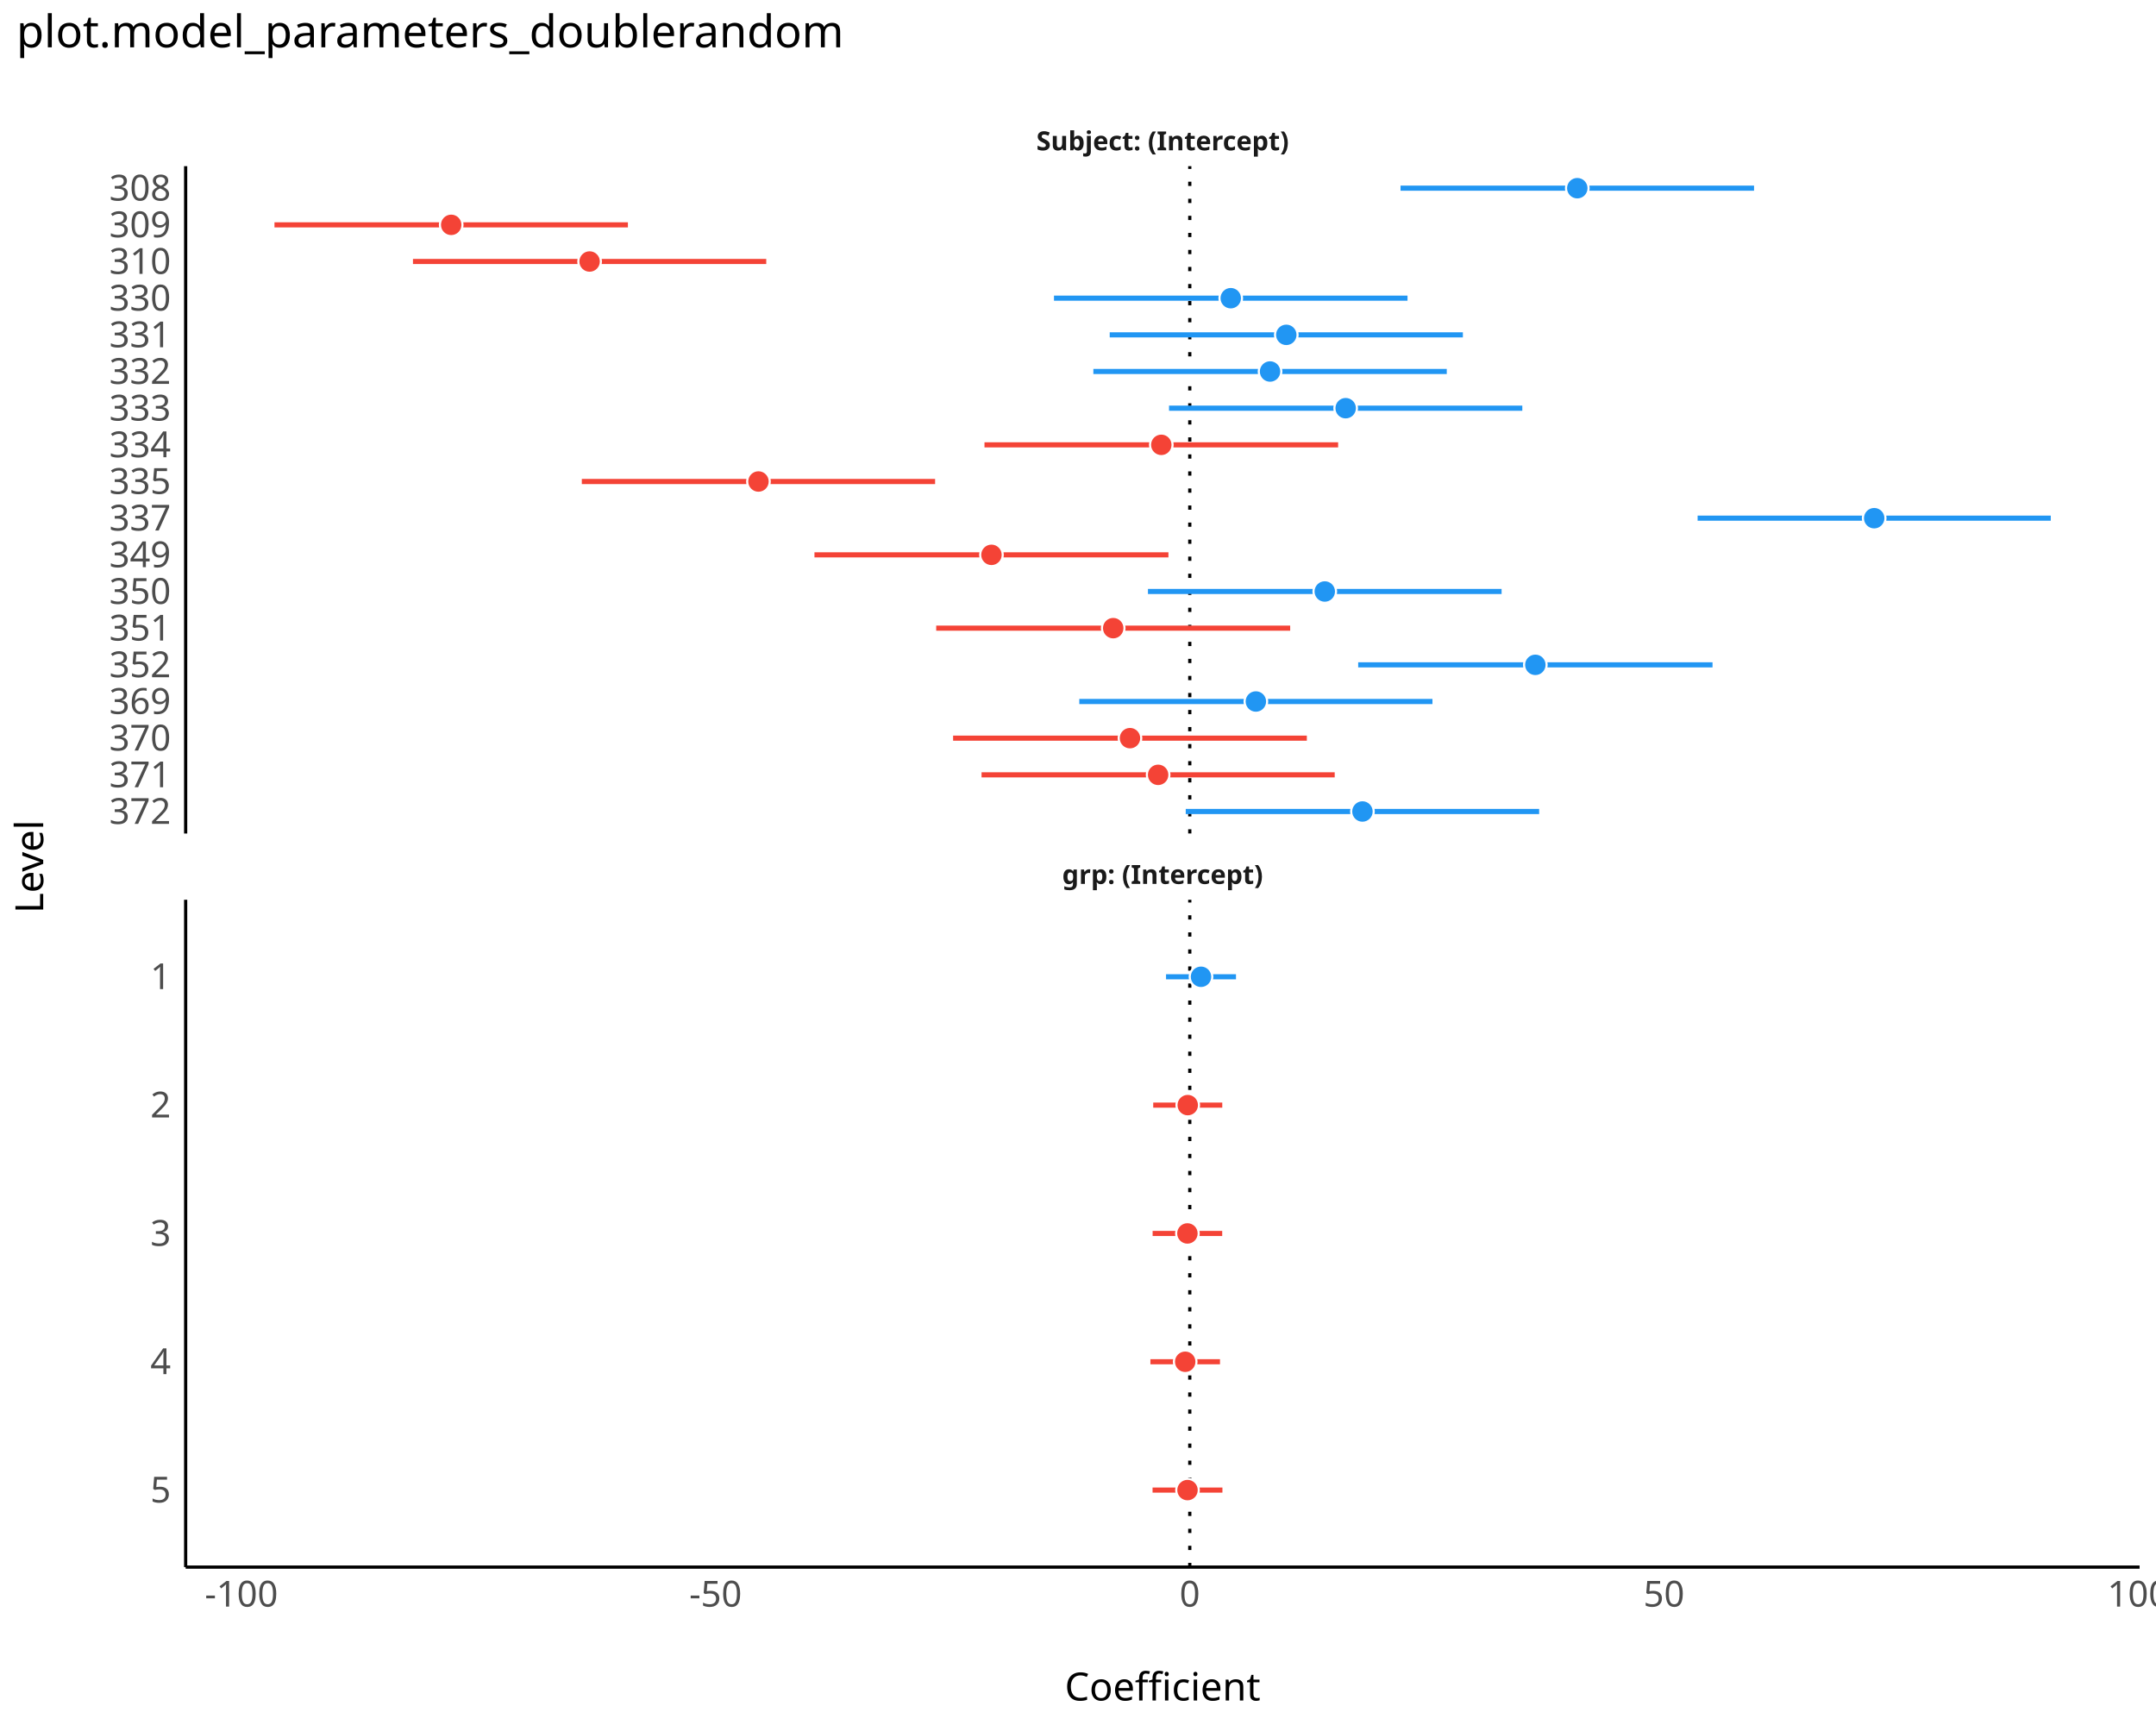
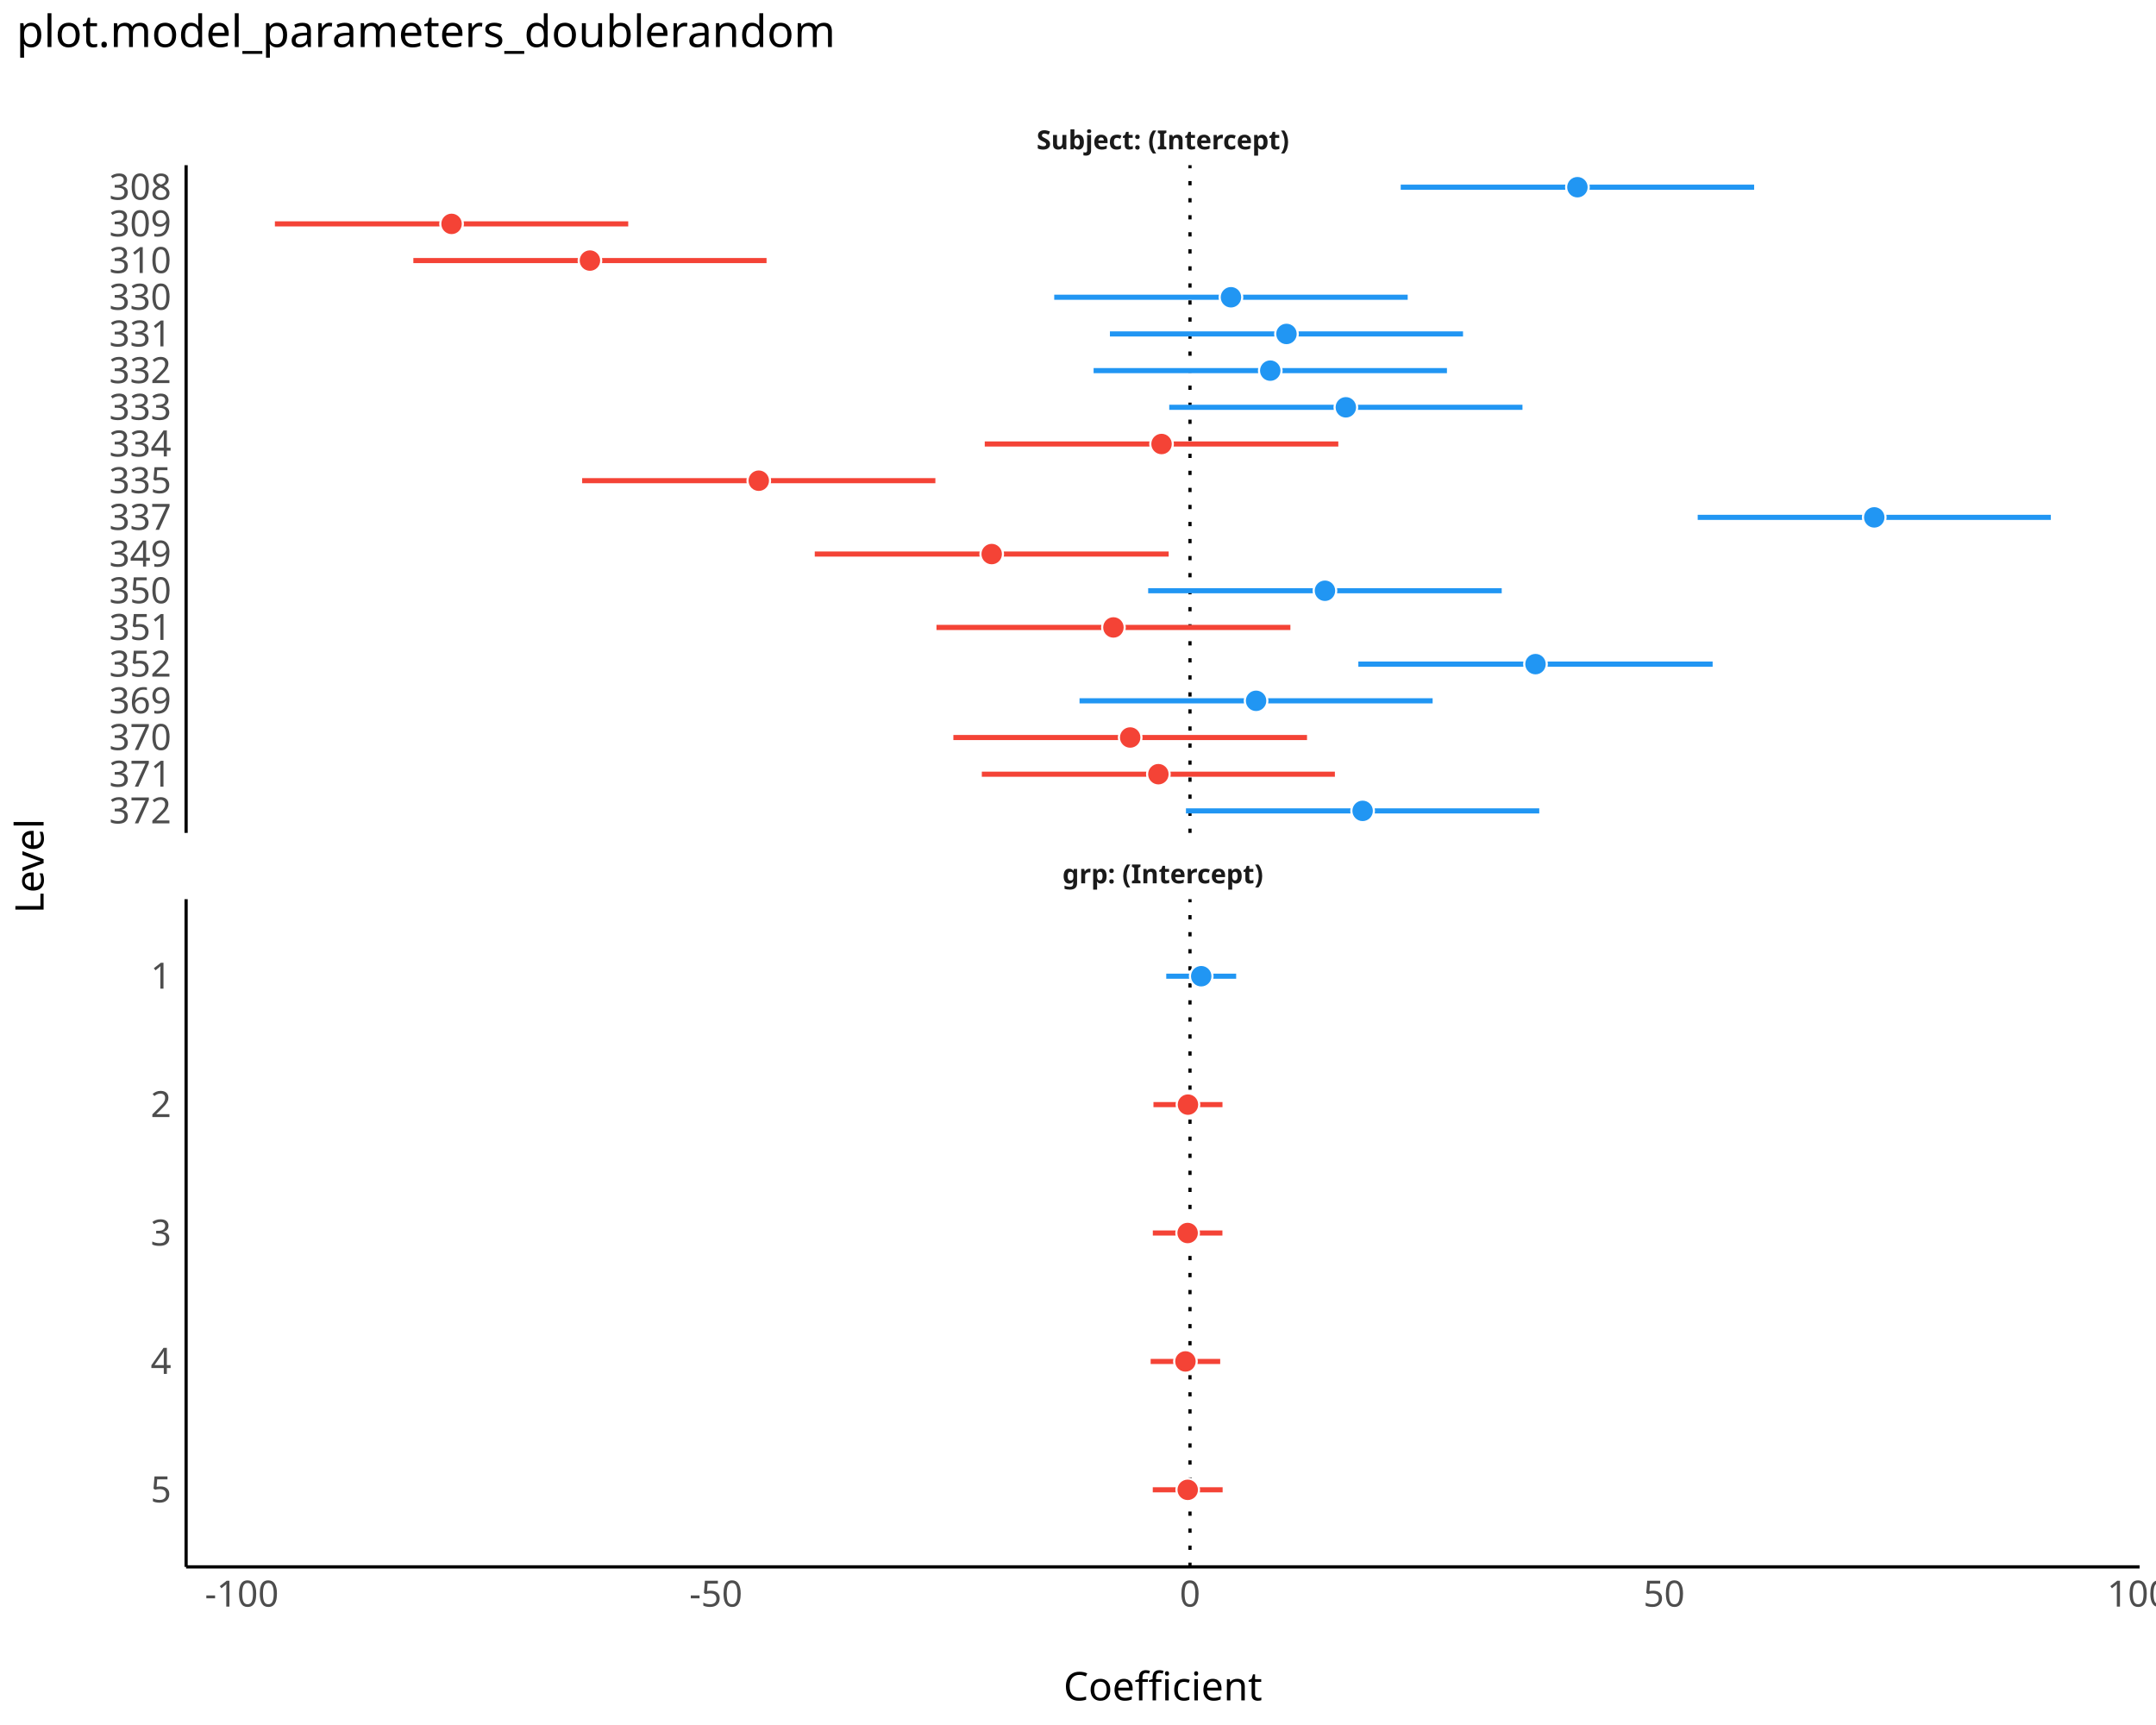
<svg xmlns="http://www.w3.org/2000/svg" class="svglite" data-engine-version="2.0" width="720.00pt" height="576.00pt" viewBox="0 0 720.00 576.00">
  <defs>
    <style type="text/css">
    .svglite line, .svglite polyline, .svglite polygon, .svglite path, .svglite rect, .svglite circle {
      fill: none;
      stroke: #000000;
      stroke-linecap: round;
      stroke-linejoin: round;
      stroke-miterlimit: 10.00;
    }
  </style>
  </defs>
  <rect width="100%" height="100%" style="stroke: none; fill: #FFFFFF;" />
  <defs>
    <clipPath id="cpMC4wMHw3MjAuMDB8MC4wMHw1NzYuMDA=">
      <rect x="0.00" y="0.00" width="720.00" height="576.00" />
    </clipPath>
  </defs>
  <g clip-path="url(#cpMC4wMHw3MjAuMDB8MC4wMHw1NzYuMDA=)">
-     <rect x="0" y="0.00" width="720.00" height="576.00" style="stroke-width: 1.07; stroke: #FFFFFF; fill: #FFFFFF;" />
+     <rect x="0.00" y="0.00" width="720.00" height="576.00" style="stroke-width: 1.07; stroke: #FFFFFF; fill: #FFFFFF;" />
  </g>
  <defs>
-     <clipPath id="cpNjIuMDB8NzE0LjUyfDU1LjQ5fDI3OC4zMg==">
-       <rect x="62.00" y="55.49" width="652.52" height="222.82" />
+     <clipPath id="cpNjIuMTV8NzE0LjUyfDU1LjE2fDI3OC4xMQ==">
+       <rect x="62.15" y="55.16" width="652.37" height="222.96" />
    </clipPath>
  </defs>
-   <g clip-path="url(#cpNjIuMDB8NzE0LjUyfDU1LjQ5fDI3OC4zMg==)">
-     <rect x="62.00" y="55.49" width="652.52" height="222.82" style="stroke-width: 1.07; stroke: none; fill: #FFFFFF;" />
-     <line x1="397.33" y1="278.32" x2="397.33" y2="55.49" style="stroke-width: 1.07; stroke-dasharray: 1.42,4.27; stroke-linecap: butt;" />
-     <polyline points="585.77,62.84 585.77,62.84 " style="stroke-width: 1.71; stroke: #2196F3; stroke-linecap: butt;" />
-     <polyline points="585.77,62.84 467.71,62.84 " style="stroke-width: 1.71; stroke: #2196F3; stroke-linecap: butt;" />
-     <polyline points="467.71,62.84 467.71,62.84 " style="stroke-width: 1.71; stroke: #2196F3; stroke-linecap: butt;" />
-     <polyline points="209.69,75.08 209.69,75.08 " style="stroke-width: 1.71; stroke: #F44336; stroke-linecap: butt;" />
-     <polyline points="209.69,75.08 91.66,75.08 " style="stroke-width: 1.71; stroke: #F44336; stroke-linecap: butt;" />
-     <polyline points="91.66,75.08 91.66,75.08 " style="stroke-width: 1.71; stroke: #F44336; stroke-linecap: butt;" />
-     <polyline points="255.89,87.32 255.89,87.32 " style="stroke-width: 1.71; stroke: #F44336; stroke-linecap: butt;" />
-     <polyline points="255.89,87.32 137.91,87.32 " style="stroke-width: 1.71; stroke: #F44336; stroke-linecap: butt;" />
-     <polyline points="137.91,87.32 137.91,87.32 " style="stroke-width: 1.71; stroke: #F44336; stroke-linecap: butt;" />
-     <polyline points="470.04,99.57 470.04,99.57 " style="stroke-width: 1.71; stroke: #2196F3; stroke-linecap: butt;" />
-     <polyline points="470.04,99.57 351.98,99.57 " style="stroke-width: 1.71; stroke: #2196F3; stroke-linecap: butt;" />
-     <polyline points="351.98,99.57 351.98,99.57 " style="stroke-width: 1.71; stroke: #2196F3; stroke-linecap: butt;" />
-     <polyline points="488.53,111.81 488.53,111.81 " style="stroke-width: 1.71; stroke: #2196F3; stroke-linecap: butt;" />
-     <polyline points="488.53,111.81 370.59,111.81 " style="stroke-width: 1.71; stroke: #2196F3; stroke-linecap: butt;" />
-     <polyline points="370.59,111.81 370.59,111.81 " style="stroke-width: 1.71; stroke: #2196F3; stroke-linecap: butt;" />
-     <polyline points="483.15,124.05 483.15,124.05 " style="stroke-width: 1.71; stroke: #2196F3; stroke-linecap: butt;" />
-     <polyline points="483.15,124.05 365.13,124.05 " style="stroke-width: 1.71; stroke: #2196F3; stroke-linecap: butt;" />
-     <polyline points="365.13,124.05 365.13,124.05 " style="stroke-width: 1.71; stroke: #2196F3; stroke-linecap: butt;" />
-     <polyline points="508.38,136.30 508.38,136.30 " style="stroke-width: 1.71; stroke: #2196F3; stroke-linecap: butt;" />
-     <polyline points="508.38,136.30 390.40,136.30 " style="stroke-width: 1.71; stroke: #2196F3; stroke-linecap: butt;" />
-     <polyline points="390.40,136.30 390.40,136.30 " style="stroke-width: 1.71; stroke: #2196F3; stroke-linecap: butt;" />
-     <polyline points="446.87,148.54 446.87,148.54 " style="stroke-width: 1.71; stroke: #F44336; stroke-linecap: butt;" />
-     <polyline points="446.87,148.54 328.77,148.54 " style="stroke-width: 1.71; stroke: #F44336; stroke-linecap: butt;" />
-     <polyline points="328.77,148.54 328.77,148.54 " style="stroke-width: 1.71; stroke: #F44336; stroke-linecap: butt;" />
-     <polyline points="312.28,160.78 312.28,160.78 " style="stroke-width: 1.71; stroke: #F44336; stroke-linecap: butt;" />
-     <polyline points="312.28,160.78 194.30,160.78 " style="stroke-width: 1.71; stroke: #F44336; stroke-linecap: butt;" />
-     <polyline points="194.30,160.78 194.30,160.78 " style="stroke-width: 1.71; stroke: #F44336; stroke-linecap: butt;" />
-     <polyline points="684.86,173.03 684.86,173.03 " style="stroke-width: 1.71; stroke: #2196F3; stroke-linecap: butt;" />
-     <polyline points="684.86,173.03 566.92,173.03 " style="stroke-width: 1.71; stroke: #2196F3; stroke-linecap: butt;" />
-     <polyline points="566.92,173.03 566.92,173.03 " style="stroke-width: 1.71; stroke: #2196F3; stroke-linecap: butt;" />
-     <polyline points="390.20,185.27 390.20,185.27 " style="stroke-width: 1.71; stroke: #F44336; stroke-linecap: butt;" />
-     <polyline points="390.20,185.27 271.99,185.27 " style="stroke-width: 1.71; stroke: #F44336; stroke-linecap: butt;" />
-     <polyline points="271.99,185.27 271.99,185.27 " style="stroke-width: 1.71; stroke: #F44336; stroke-linecap: butt;" />
-     <polyline points="501.46,197.51 501.46,197.51 " style="stroke-width: 1.71; stroke: #2196F3; stroke-linecap: butt;" />
-     <polyline points="501.46,197.51 383.36,197.51 " style="stroke-width: 1.71; stroke: #2196F3; stroke-linecap: butt;" />
-     <polyline points="383.36,197.51 383.36,197.51 " style="stroke-width: 1.71; stroke: #2196F3; stroke-linecap: butt;" />
-     <polyline points="430.86,209.75 430.86,209.75 " style="stroke-width: 1.71; stroke: #F44336; stroke-linecap: butt;" />
-     <polyline points="430.86,209.75 312.65,209.75 " style="stroke-width: 1.71; stroke: #F44336; stroke-linecap: butt;" />
-     <polyline points="312.65,209.75 312.65,209.75 " style="stroke-width: 1.71; stroke: #F44336; stroke-linecap: butt;" />
-     <polyline points="571.90,222.00 571.90,222.00 " style="stroke-width: 1.71; stroke: #2196F3; stroke-linecap: butt;" />
-     <polyline points="571.90,222.00 453.57,222.00 " style="stroke-width: 1.71; stroke: #2196F3; stroke-linecap: butt;" />
-     <polyline points="453.57,222.00 453.57,222.00 " style="stroke-width: 1.71; stroke: #2196F3; stroke-linecap: butt;" />
-     <polyline points="478.37,234.24 478.37,234.24 " style="stroke-width: 1.71; stroke: #2196F3; stroke-linecap: butt;" />
-     <polyline points="478.37,234.24 360.43,234.24 " style="stroke-width: 1.71; stroke: #2196F3; stroke-linecap: butt;" />
-     <polyline points="360.43,234.24 360.43,234.24 " style="stroke-width: 1.71; stroke: #2196F3; stroke-linecap: butt;" />
-     <polyline points="436.42,246.48 436.42,246.48 " style="stroke-width: 1.71; stroke: #F44336; stroke-linecap: butt;" />
-     <polyline points="436.42,246.48 318.29,246.48 " style="stroke-width: 1.71; stroke: #F44336; stroke-linecap: butt;" />
-     <polyline points="318.29,246.48 318.29,246.48 " style="stroke-width: 1.71; stroke: #F44336; stroke-linecap: butt;" />
-     <polyline points="445.73,258.73 445.73,258.73 " style="stroke-width: 1.71; stroke: #F44336; stroke-linecap: butt;" />
-     <polyline points="445.73,258.73 327.79,258.73 " style="stroke-width: 1.71; stroke: #F44336; stroke-linecap: butt;" />
-     <polyline points="327.79,258.73 327.79,258.73 " style="stroke-width: 1.71; stroke: #F44336; stroke-linecap: butt;" />
-     <polyline points="514.00,270.97 514.00,270.97 " style="stroke-width: 1.71; stroke: #2196F3; stroke-linecap: butt;" />
-     <polyline points="514.00,270.97 395.98,270.97 " style="stroke-width: 1.71; stroke: #2196F3; stroke-linecap: butt;" />
-     <polyline points="395.98,270.97 395.98,270.97 " style="stroke-width: 1.71; stroke: #2196F3; stroke-linecap: butt;" />
-     <circle cx="526.74" cy="62.84" r="3.77" style="stroke-width: 0.71; stroke: #FFFFFF; fill: #2196F3;" />
-     <circle cx="150.68" cy="75.08" r="3.77" style="stroke-width: 0.71; stroke: #FFFFFF; fill: #F44336;" />
-     <circle cx="196.90" cy="87.32" r="3.77" style="stroke-width: 0.71; stroke: #FFFFFF; fill: #F44336;" />
-     <circle cx="411.01" cy="99.57" r="3.77" style="stroke-width: 0.71; stroke: #FFFFFF; fill: #2196F3;" />
-     <circle cx="429.56" cy="111.81" r="3.77" style="stroke-width: 0.71; stroke: #FFFFFF; fill: #2196F3;" />
-     <circle cx="424.14" cy="124.05" r="3.77" style="stroke-width: 0.71; stroke: #FFFFFF; fill: #2196F3;" />
-     <circle cx="449.39" cy="136.30" r="3.77" style="stroke-width: 0.71; stroke: #FFFFFF; fill: #2196F3;" />
-     <circle cx="387.82" cy="148.54" r="3.77" style="stroke-width: 0.71; stroke: #FFFFFF; fill: #F44336;" />
-     <circle cx="253.29" cy="160.78" r="3.77" style="stroke-width: 0.71; stroke: #FFFFFF; fill: #F44336;" />
-     <circle cx="625.89" cy="173.03" r="3.77" style="stroke-width: 0.71; stroke: #FFFFFF; fill: #2196F3;" />
-     <circle cx="331.10" cy="185.27" r="3.77" style="stroke-width: 0.71; stroke: #FFFFFF; fill: #F44336;" />
-     <circle cx="442.41" cy="197.51" r="3.77" style="stroke-width: 0.71; stroke: #FFFFFF; fill: #2196F3;" />
-     <circle cx="371.76" cy="209.75" r="3.77" style="stroke-width: 0.71; stroke: #FFFFFF; fill: #F44336;" />
-     <circle cx="512.73" cy="222.00" r="3.77" style="stroke-width: 0.71; stroke: #FFFFFF; fill: #2196F3;" />
-     <circle cx="419.40" cy="234.24" r="3.77" style="stroke-width: 0.71; stroke: #FFFFFF; fill: #2196F3;" />
-     <circle cx="377.36" cy="246.48" r="3.77" style="stroke-width: 0.71; stroke: #FFFFFF; fill: #F44336;" />
-     <circle cx="386.76" cy="258.73" r="3.77" style="stroke-width: 0.71; stroke: #FFFFFF; fill: #F44336;" />
-     <circle cx="454.99" cy="270.97" r="3.77" style="stroke-width: 0.71; stroke: #FFFFFF; fill: #2196F3;" />
+   <g clip-path="url(#cpNjIuMTV8NzE0LjUyfDU1LjE2fDI3OC4xMQ==)">
+     <rect x="62.15" y="55.16" width="652.37" height="222.96" style="stroke-width: 1.07; stroke: none; fill: #FFFFFF;" />
+     <line x1="397.40" y1="278.11" x2="397.40" y2="55.16" style="stroke-width: 1.07; stroke-dasharray: 1.42,4.27; stroke-linecap: butt;" />
+     <polyline points="585.80,62.51 585.80,62.51 " style="stroke-width: 1.71; stroke: #2196F3; stroke-linecap: butt;" />
+     <polyline points="585.80,62.51 467.77,62.51 " style="stroke-width: 1.71; stroke: #2196F3; stroke-linecap: butt;" />
+     <polyline points="467.77,62.51 467.77,62.51 " style="stroke-width: 1.71; stroke: #2196F3; stroke-linecap: butt;" />
+     <polyline points="209.80,74.76 209.80,74.76 " style="stroke-width: 1.71; stroke: #F44336; stroke-linecap: butt;" />
+     <polyline points="209.80,74.76 91.80,74.76 " style="stroke-width: 1.71; stroke: #F44336; stroke-linecap: butt;" />
+     <polyline points="91.80,74.76 91.80,74.76 " style="stroke-width: 1.71; stroke: #F44336; stroke-linecap: butt;" />
+     <polyline points="255.99,87.01 255.99,87.01 " style="stroke-width: 1.71; stroke: #F44336; stroke-linecap: butt;" />
+     <polyline points="255.99,87.01 138.04,87.01 " style="stroke-width: 1.71; stroke: #F44336; stroke-linecap: butt;" />
+     <polyline points="138.04,87.01 138.04,87.01 " style="stroke-width: 1.71; stroke: #F44336; stroke-linecap: butt;" />
+     <polyline points="470.10,99.26 470.10,99.26 " style="stroke-width: 1.71; stroke: #2196F3; stroke-linecap: butt;" />
+     <polyline points="470.10,99.26 352.06,99.26 " style="stroke-width: 1.71; stroke: #2196F3; stroke-linecap: butt;" />
+     <polyline points="352.06,99.26 352.06,99.26 " style="stroke-width: 1.71; stroke: #2196F3; stroke-linecap: butt;" />
+     <polyline points="488.58,111.51 488.58,111.51 " style="stroke-width: 1.71; stroke: #2196F3; stroke-linecap: butt;" />
+     <polyline points="488.58,111.51 370.66,111.51 " style="stroke-width: 1.71; stroke: #2196F3; stroke-linecap: butt;" />
+     <polyline points="370.66,111.51 370.66,111.51 " style="stroke-width: 1.71; stroke: #2196F3; stroke-linecap: butt;" />
+     <polyline points="483.21,123.76 483.21,123.76 " style="stroke-width: 1.71; stroke: #2196F3; stroke-linecap: butt;" />
+     <polyline points="483.21,123.76 365.21,123.76 " style="stroke-width: 1.71; stroke: #2196F3; stroke-linecap: butt;" />
+     <polyline points="365.21,123.76 365.21,123.76 " style="stroke-width: 1.71; stroke: #2196F3; stroke-linecap: butt;" />
+     <polyline points="508.43,136.01 508.43,136.01 " style="stroke-width: 1.71; stroke: #2196F3; stroke-linecap: butt;" />
+     <polyline points="508.43,136.01 390.47,136.01 " style="stroke-width: 1.71; stroke: #2196F3; stroke-linecap: butt;" />
+     <polyline points="390.47,136.01 390.47,136.01 " style="stroke-width: 1.71; stroke: #2196F3; stroke-linecap: butt;" />
+     <polyline points="446.93,148.26 446.93,148.26 " style="stroke-width: 1.71; stroke: #F44336; stroke-linecap: butt;" />
+     <polyline points="446.93,148.26 328.86,148.26 " style="stroke-width: 1.71; stroke: #F44336; stroke-linecap: butt;" />
+     <polyline points="328.86,148.26 328.86,148.26 " style="stroke-width: 1.71; stroke: #F44336; stroke-linecap: butt;" />
+     <polyline points="312.37,160.51 312.37,160.51 " style="stroke-width: 1.71; stroke: #F44336; stroke-linecap: butt;" />
+     <polyline points="312.37,160.51 194.41,160.51 " style="stroke-width: 1.71; stroke: #F44336; stroke-linecap: butt;" />
+     <polyline points="194.41,160.51 194.41,160.51 " style="stroke-width: 1.71; stroke: #F44336; stroke-linecap: butt;" />
+     <polyline points="684.87,172.76 684.87,172.76 " style="stroke-width: 1.71; stroke: #2196F3; stroke-linecap: butt;" />
+     <polyline points="684.87,172.76 566.95,172.76 " style="stroke-width: 1.71; stroke: #2196F3; stroke-linecap: butt;" />
+     <polyline points="566.95,172.76 566.95,172.76 " style="stroke-width: 1.71; stroke: #2196F3; stroke-linecap: butt;" />
+     <polyline points="390.28,185.01 390.28,185.01 " style="stroke-width: 1.71; stroke: #F44336; stroke-linecap: butt;" />
+     <polyline points="390.28,185.01 272.09,185.01 " style="stroke-width: 1.71; stroke: #F44336; stroke-linecap: butt;" />
+     <polyline points="272.09,185.01 272.09,185.01 " style="stroke-width: 1.71; stroke: #F44336; stroke-linecap: butt;" />
+     <polyline points="501.50,197.26 501.50,197.26 " style="stroke-width: 1.71; stroke: #2196F3; stroke-linecap: butt;" />
+     <polyline points="501.50,197.26 383.43,197.26 " style="stroke-width: 1.71; stroke: #2196F3; stroke-linecap: butt;" />
+     <polyline points="383.43,197.26 383.43,197.26 " style="stroke-width: 1.71; stroke: #2196F3; stroke-linecap: butt;" />
+     <polyline points="430.93,209.51 430.93,209.51 " style="stroke-width: 1.71; stroke: #F44336; stroke-linecap: butt;" />
+     <polyline points="430.93,209.51 312.74,209.51 " style="stroke-width: 1.71; stroke: #F44336; stroke-linecap: butt;" />
+     <polyline points="312.74,209.51 312.74,209.51 " style="stroke-width: 1.71; stroke: #F44336; stroke-linecap: butt;" />
+     <polyline points="571.94,221.76 571.94,221.76 " style="stroke-width: 1.71; stroke: #2196F3; stroke-linecap: butt;" />
+     <polyline points="571.94,221.76 453.62,221.76 " style="stroke-width: 1.71; stroke: #2196F3; stroke-linecap: butt;" />
+     <polyline points="453.62,221.76 453.62,221.76 " style="stroke-width: 1.71; stroke: #2196F3; stroke-linecap: butt;" />
+     <polyline points="478.43,234.01 478.43,234.01 " style="stroke-width: 1.71; stroke: #2196F3; stroke-linecap: butt;" />
+     <polyline points="478.43,234.01 360.51,234.01 " style="stroke-width: 1.71; stroke: #2196F3; stroke-linecap: butt;" />
+     <polyline points="360.51,234.01 360.51,234.01 " style="stroke-width: 1.71; stroke: #2196F3; stroke-linecap: butt;" />
+     <polyline points="436.48,246.26 436.48,246.26 " style="stroke-width: 1.71; stroke: #F44336; stroke-linecap: butt;" />
+     <polyline points="436.48,246.26 318.38,246.26 " style="stroke-width: 1.71; stroke: #F44336; stroke-linecap: butt;" />
+     <polyline points="318.38,246.26 318.38,246.26 " style="stroke-width: 1.71; stroke: #F44336; stroke-linecap: butt;" />
+     <polyline points="445.79,258.51 445.79,258.51 " style="stroke-width: 1.71; stroke: #F44336; stroke-linecap: butt;" />
+     <polyline points="445.79,258.51 327.88,258.51 " style="stroke-width: 1.71; stroke: #F44336; stroke-linecap: butt;" />
+     <polyline points="327.88,258.51 327.88,258.51 " style="stroke-width: 1.71; stroke: #F44336; stroke-linecap: butt;" />
+     <polyline points="514.04,270.76 514.04,270.76 " style="stroke-width: 1.71; stroke: #2196F3; stroke-linecap: butt;" />
+     <polyline points="514.04,270.76 396.05,270.76 " style="stroke-width: 1.71; stroke: #2196F3; stroke-linecap: butt;" />
+     <polyline points="396.05,270.76 396.05,270.76 " style="stroke-width: 1.71; stroke: #2196F3; stroke-linecap: butt;" />
+     <circle cx="526.78" cy="62.51" r="3.77" style="stroke-width: 0.71; stroke: #FFFFFF; fill: #2196F3;" />
+     <circle cx="150.80" cy="74.76" r="3.77" style="stroke-width: 0.71; stroke: #FFFFFF; fill: #F44336;" />
+     <circle cx="197.01" cy="87.01" r="3.77" style="stroke-width: 0.71; stroke: #FFFFFF; fill: #F44336;" />
+     <circle cx="411.08" cy="99.26" r="3.77" style="stroke-width: 0.71; stroke: #FFFFFF; fill: #2196F3;" />
+     <circle cx="429.62" cy="111.51" r="3.77" style="stroke-width: 0.71; stroke: #FFFFFF; fill: #2196F3;" />
+     <circle cx="424.21" cy="123.76" r="3.77" style="stroke-width: 0.71; stroke: #FFFFFF; fill: #2196F3;" />
+     <circle cx="449.45" cy="136.01" r="3.77" style="stroke-width: 0.71; stroke: #FFFFFF; fill: #2196F3;" />
+     <circle cx="387.90" cy="148.26" r="3.77" style="stroke-width: 0.71; stroke: #FFFFFF; fill: #F44336;" />
+     <circle cx="253.39" cy="160.51" r="3.77" style="stroke-width: 0.71; stroke: #FFFFFF; fill: #F44336;" />
+     <circle cx="625.91" cy="172.76" r="3.77" style="stroke-width: 0.71; stroke: #FFFFFF; fill: #2196F3;" />
+     <circle cx="331.18" cy="185.01" r="3.77" style="stroke-width: 0.71; stroke: #FFFFFF; fill: #F44336;" />
+     <circle cx="442.47" cy="197.26" r="3.77" style="stroke-width: 0.71; stroke: #FFFFFF; fill: #2196F3;" />
+     <circle cx="371.83" cy="209.51" r="3.77" style="stroke-width: 0.71; stroke: #FFFFFF; fill: #F44336;" />
+     <circle cx="512.78" cy="221.76" r="3.77" style="stroke-width: 0.71; stroke: #FFFFFF; fill: #2196F3;" />
+     <circle cx="419.47" cy="234.01" r="3.77" style="stroke-width: 0.71; stroke: #FFFFFF; fill: #2196F3;" />
+     <circle cx="377.43" cy="246.26" r="3.77" style="stroke-width: 0.71; stroke: #FFFFFF; fill: #F44336;" />
+     <circle cx="386.84" cy="258.51" r="3.77" style="stroke-width: 0.71; stroke: #FFFFFF; fill: #F44336;" />
+     <circle cx="455.05" cy="270.76" r="3.77" style="stroke-width: 0.71; stroke: #FFFFFF; fill: #2196F3;" />
  </g>
  <g clip-path="url(#cpMC4wMHw3MjAuMDB8MC4wMHw1NzYuMDA=)">
</g>
  <defs>
-     <clipPath id="cpNjIuMDB8NzE0LjUyfDMwMC40NXw1MjMuMjc=">
-       <rect x="62.00" y="300.45" width="652.52" height="222.82" />
+     <clipPath id="cpNjIuMTV8NzE0LjUyfDMwMC4yNHw1MjMuMjA=">
+       <rect x="62.15" y="300.24" width="652.37" height="222.96" />
    </clipPath>
  </defs>
-   <g clip-path="url(#cpNjIuMDB8NzE0LjUyfDMwMC40NXw1MjMuMjc=)">
-     <rect x="62.00" y="300.45" width="652.52" height="222.82" style="stroke-width: 1.07; stroke: none; fill: #FFFFFF;" />
-     <line x1="397.33" y1="523.27" x2="397.33" y2="300.45" style="stroke-width: 1.07; stroke-dasharray: 1.42,4.27; stroke-linecap: butt;" />
-     <polyline points="412.76,326.16 412.76,326.16 " style="stroke-width: 1.71; stroke: #2196F3; stroke-linecap: butt;" />
-     <polyline points="412.76,326.16 389.40,326.16 " style="stroke-width: 1.71; stroke: #2196F3; stroke-linecap: butt;" />
-     <polyline points="389.40,326.16 389.40,326.16 " style="stroke-width: 1.71; stroke: #2196F3; stroke-linecap: butt;" />
-     <polyline points="408.18,369.01 408.18,369.01 " style="stroke-width: 1.71; stroke: #F44336; stroke-linecap: butt;" />
-     <polyline points="408.18,369.01 385.12,369.01 " style="stroke-width: 1.71; stroke: #F44336; stroke-linecap: butt;" />
-     <polyline points="385.12,369.01 385.12,369.01 " style="stroke-width: 1.71; stroke: #F44336; stroke-linecap: butt;" />
-     <polyline points="408.16,411.86 408.16,411.86 " style="stroke-width: 1.71; stroke: #F44336; stroke-linecap: butt;" />
-     <polyline points="408.16,411.86 384.92,411.86 " style="stroke-width: 1.71; stroke: #F44336; stroke-linecap: butt;" />
-     <polyline points="384.92,411.86 384.92,411.86 " style="stroke-width: 1.71; stroke: #F44336; stroke-linecap: butt;" />
-     <polyline points="407.42,454.71 407.42,454.71 " style="stroke-width: 1.71; stroke: #F44336; stroke-linecap: butt;" />
-     <polyline points="407.42,454.71 384.18,454.71 " style="stroke-width: 1.71; stroke: #F44336; stroke-linecap: butt;" />
-     <polyline points="384.18,454.71 384.18,454.71 " style="stroke-width: 1.71; stroke: #F44336; stroke-linecap: butt;" />
-     <polyline points="408.23,497.56 408.23,497.56 " style="stroke-width: 1.71; stroke: #F44336; stroke-linecap: butt;" />
-     <polyline points="408.23,497.56 384.90,497.56 " style="stroke-width: 1.71; stroke: #F44336; stroke-linecap: butt;" />
-     <polyline points="384.90,497.56 384.90,497.56 " style="stroke-width: 1.71; stroke: #F44336; stroke-linecap: butt;" />
-     <circle cx="401.08" cy="326.16" r="3.77" style="stroke-width: 0.71; stroke: #FFFFFF; fill: #2196F3;" />
-     <circle cx="396.65" cy="369.01" r="3.77" style="stroke-width: 0.71; stroke: #FFFFFF; fill: #F44336;" />
-     <circle cx="396.54" cy="411.86" r="3.77" style="stroke-width: 0.71; stroke: #FFFFFF; fill: #F44336;" />
-     <circle cx="395.80" cy="454.71" r="3.77" style="stroke-width: 0.71; stroke: #FFFFFF; fill: #F44336;" />
-     <circle cx="396.57" cy="497.56" r="3.77" style="stroke-width: 0.71; stroke: #FFFFFF; fill: #F44336;" />
+   <g clip-path="url(#cpNjIuMTV8NzE0LjUyfDMwMC4yNHw1MjMuMjA=)">
+     <rect x="62.15" y="300.24" width="652.37" height="222.96" style="stroke-width: 1.07; stroke: none; fill: #FFFFFF;" />
+     <line x1="397.40" y1="523.20" x2="397.40" y2="300.24" style="stroke-width: 1.07; stroke-dasharray: 1.42,4.27; stroke-linecap: butt;" />
+     <polyline points="412.82,325.97 412.82,325.97 " style="stroke-width: 1.71; stroke: #2196F3; stroke-linecap: butt;" />
+     <polyline points="412.82,325.97 389.47,325.97 " style="stroke-width: 1.71; stroke: #2196F3; stroke-linecap: butt;" />
+     <polyline points="389.47,325.97 389.47,325.97 " style="stroke-width: 1.71; stroke: #2196F3; stroke-linecap: butt;" />
+     <polyline points="408.25,368.85 408.25,368.85 " style="stroke-width: 1.71; stroke: #F44336; stroke-linecap: butt;" />
+     <polyline points="408.25,368.85 385.20,368.85 " style="stroke-width: 1.71; stroke: #F44336; stroke-linecap: butt;" />
+     <polyline points="385.20,368.85 385.20,368.85 " style="stroke-width: 1.71; stroke: #F44336; stroke-linecap: butt;" />
+     <polyline points="408.23,411.72 408.23,411.72 " style="stroke-width: 1.71; stroke: #F44336; stroke-linecap: butt;" />
+     <polyline points="408.23,411.72 384.99,411.72 " style="stroke-width: 1.71; stroke: #F44336; stroke-linecap: butt;" />
+     <polyline points="384.99,411.72 384.99,411.72 " style="stroke-width: 1.71; stroke: #F44336; stroke-linecap: butt;" />
+     <polyline points="407.49,454.60 407.49,454.60 " style="stroke-width: 1.71; stroke: #F44336; stroke-linecap: butt;" />
+     <polyline points="407.49,454.60 384.26,454.60 " style="stroke-width: 1.71; stroke: #F44336; stroke-linecap: butt;" />
+     <polyline points="384.26,454.60 384.26,454.60 " style="stroke-width: 1.71; stroke: #F44336; stroke-linecap: butt;" />
+     <polyline points="408.30,497.47 408.30,497.47 " style="stroke-width: 1.71; stroke: #F44336; stroke-linecap: butt;" />
+     <polyline points="408.30,497.47 384.97,497.47 " style="stroke-width: 1.71; stroke: #F44336; stroke-linecap: butt;" />
+     <polyline points="384.97,497.47 384.97,497.47 " style="stroke-width: 1.71; stroke: #F44336; stroke-linecap: butt;" />
+     <circle cx="401.15" cy="325.97" r="3.77" style="stroke-width: 0.71; stroke: #FFFFFF; fill: #2196F3;" />
+     <circle cx="396.72" cy="368.85" r="3.77" style="stroke-width: 0.71; stroke: #FFFFFF; fill: #F44336;" />
+     <circle cx="396.61" cy="411.72" r="3.77" style="stroke-width: 0.71; stroke: #FFFFFF; fill: #F44336;" />
+     <circle cx="395.88" cy="454.60" r="3.77" style="stroke-width: 0.71; stroke: #FFFFFF; fill: #F44336;" />
+     <circle cx="396.64" cy="497.47" r="3.77" style="stroke-width: 0.71; stroke: #FFFFFF; fill: #F44336;" />
  </g>
  <g clip-path="url(#cpMC4wMHw3MjAuMDB8MC4wMHw1NzYuMDA=)">
</g>
  <defs>
-     <clipPath id="cpNjIuMDB8NzE0LjUyfDI4My43OXwzMDAuNDU=">
-       <rect x="62.00" y="283.79" width="652.52" height="16.65" />
+     <clipPath id="cpNjIuMTV8NzE0LjUyfDI4My41OXwzMDAuMjQ=">
+       <rect x="62.15" y="283.59" width="652.37" height="16.65" />
    </clipPath>
  </defs>
-   <g clip-path="url(#cpNjIuMDB8NzE0LjUyfDI4My43OXwzMDAuNDU=)">
-     <text x="388.26" y="295.15" text-anchor="middle" style="font-size: 8.80px; font-weight: bold; fill: #1A1A1A; font-family: sans;" textLength="57.72px" lengthAdjust="spacingAndGlyphs">grp: (Intercept)</text>
+   <g clip-path="url(#cpNjIuMTV8NzE0LjUyfDI4My41OXwzMDAuMjQ=)">
+     <text x="388.34" y="294.95" text-anchor="middle" style="font-size: 8.80px; font-weight: bold; fill: #1A1A1A; font-family: sans;" textLength="57.72px" lengthAdjust="spacingAndGlyphs">grp: (Intercept)</text>
  </g>
  <g clip-path="url(#cpMC4wMHw3MjAuMDB8MC4wMHw1NzYuMDA=)">
</g>
  <defs>
-     <clipPath id="cpNjIuMDB8NzE0LjUyfDM4Ljg0fDU1LjQ5">
-       <rect x="62.00" y="38.84" width="652.52" height="16.65" />
+     <clipPath id="cpNjIuMTV8NzE0LjUyfDM4LjUxfDU1LjE2">
+       <rect x="62.15" y="38.51" width="652.37" height="16.65" />
    </clipPath>
  </defs>
-   <g clip-path="url(#cpNjIuMDB8NzE0LjUyfDM4Ljg0fDU1LjQ5)">
-     <text x="388.26" y="50.19" text-anchor="middle" style="font-size: 8.80px; font-weight: bold; fill: #1A1A1A; font-family: sans;" textLength="74.35px" lengthAdjust="spacingAndGlyphs">Subject: (Intercept)</text>
+   <g clip-path="url(#cpNjIuMTV8NzE0LjUyfDM4LjUxfDU1LjE2)">
+     <text x="388.34" y="49.86" text-anchor="middle" style="font-size: 8.80px; font-weight: bold; fill: #1A1A1A; font-family: sans;" textLength="74.35px" lengthAdjust="spacingAndGlyphs">Subject: (Intercept)</text>
  </g>
  <g clip-path="url(#cpMC4wMHw3MjAuMDB8MC4wMHw1NzYuMDA=)">
-     <polyline points="62.00,523.27 714.52,523.27 " style="stroke-width: 1.07; stroke-linecap: butt;" />
-     <text x="80.61" y="536.46" text-anchor="middle" style="font-size: 12.00px; fill: #4D4D4D; font-family: sans;" textLength="24.02px" lengthAdjust="spacingAndGlyphs">-100</text>
-     <text x="238.97" y="536.46" text-anchor="middle" style="font-size: 12.00px; fill: #4D4D4D; font-family: sans;" textLength="17.34px" lengthAdjust="spacingAndGlyphs">-50</text>
-     <text x="397.33" y="536.46" text-anchor="middle" style="font-size: 12.00px; fill: #4D4D4D; font-family: sans;" textLength="6.67px" lengthAdjust="spacingAndGlyphs">0</text>
-     <text x="555.69" y="536.46" text-anchor="middle" style="font-size: 12.00px; fill: #4D4D4D; font-family: sans;" textLength="13.35px" lengthAdjust="spacingAndGlyphs">50</text>
-     <text x="714.05" y="536.46" text-anchor="middle" style="font-size: 12.00px; fill: #4D4D4D; font-family: sans;" textLength="20.02px" lengthAdjust="spacingAndGlyphs">100</text>
-     <polyline points="62.00,278.32 62.00,55.49 " style="stroke-width: 1.07; stroke-linecap: butt;" />
-     <text x="57.07" y="275.10" text-anchor="end" style="font-size: 12.00px; fill: #4D4D4D; font-family: sans;" textLength="20.02px" lengthAdjust="spacingAndGlyphs">372</text>
-     <text x="57.07" y="262.86" text-anchor="end" style="font-size: 12.00px; fill: #4D4D4D; font-family: sans;" textLength="20.02px" lengthAdjust="spacingAndGlyphs">371</text>
-     <text x="57.07" y="250.61" text-anchor="end" style="font-size: 12.00px; fill: #4D4D4D; font-family: sans;" textLength="20.02px" lengthAdjust="spacingAndGlyphs">370</text>
-     <text x="57.07" y="238.37" text-anchor="end" style="font-size: 12.00px; fill: #4D4D4D; font-family: sans;" textLength="20.02px" lengthAdjust="spacingAndGlyphs">369</text>
-     <text x="57.07" y="226.13" text-anchor="end" style="font-size: 12.00px; fill: #4D4D4D; font-family: sans;" textLength="20.02px" lengthAdjust="spacingAndGlyphs">352</text>
-     <text x="57.07" y="213.88" text-anchor="end" style="font-size: 12.00px; fill: #4D4D4D; font-family: sans;" textLength="20.02px" lengthAdjust="spacingAndGlyphs">351</text>
-     <text x="57.07" y="201.64" text-anchor="end" style="font-size: 12.00px; fill: #4D4D4D; font-family: sans;" textLength="20.02px" lengthAdjust="spacingAndGlyphs">350</text>
-     <text x="57.07" y="189.40" text-anchor="end" style="font-size: 12.00px; fill: #4D4D4D; font-family: sans;" textLength="20.02px" lengthAdjust="spacingAndGlyphs">349</text>
-     <text x="57.07" y="177.15" text-anchor="end" style="font-size: 12.00px; fill: #4D4D4D; font-family: sans;" textLength="20.02px" lengthAdjust="spacingAndGlyphs">337</text>
-     <text x="57.07" y="164.91" text-anchor="end" style="font-size: 12.00px; fill: #4D4D4D; font-family: sans;" textLength="20.02px" lengthAdjust="spacingAndGlyphs">335</text>
-     <text x="57.07" y="152.67" text-anchor="end" style="font-size: 12.00px; fill: #4D4D4D; font-family: sans;" textLength="20.02px" lengthAdjust="spacingAndGlyphs">334</text>
-     <text x="57.07" y="140.43" text-anchor="end" style="font-size: 12.00px; fill: #4D4D4D; font-family: sans;" textLength="20.02px" lengthAdjust="spacingAndGlyphs">333</text>
-     <text x="57.07" y="128.18" text-anchor="end" style="font-size: 12.00px; fill: #4D4D4D; font-family: sans;" textLength="20.02px" lengthAdjust="spacingAndGlyphs">332</text>
-     <text x="57.07" y="115.94" text-anchor="end" style="font-size: 12.00px; fill: #4D4D4D; font-family: sans;" textLength="20.02px" lengthAdjust="spacingAndGlyphs">331</text>
-     <text x="57.07" y="103.70" text-anchor="end" style="font-size: 12.00px; fill: #4D4D4D; font-family: sans;" textLength="20.02px" lengthAdjust="spacingAndGlyphs">330</text>
-     <text x="57.07" y="91.45" text-anchor="end" style="font-size: 12.00px; fill: #4D4D4D; font-family: sans;" textLength="20.02px" lengthAdjust="spacingAndGlyphs">310</text>
-     <text x="57.07" y="79.21" text-anchor="end" style="font-size: 12.00px; fill: #4D4D4D; font-family: sans;" textLength="20.02px" lengthAdjust="spacingAndGlyphs">309</text>
-     <text x="57.07" y="66.97" text-anchor="end" style="font-size: 12.00px; fill: #4D4D4D; font-family: sans;" textLength="20.02px" lengthAdjust="spacingAndGlyphs">308</text>
-     <polyline points="62.00,523.27 62.00,300.45 " style="stroke-width: 1.07; stroke-linecap: butt;" />
-     <text x="57.07" y="501.69" text-anchor="end" style="font-size: 12.00px; fill: #4D4D4D; font-family: sans;" textLength="6.67px" lengthAdjust="spacingAndGlyphs">5</text>
-     <text x="57.07" y="458.84" text-anchor="end" style="font-size: 12.00px; fill: #4D4D4D; font-family: sans;" textLength="6.67px" lengthAdjust="spacingAndGlyphs">4</text>
-     <text x="57.07" y="415.99" text-anchor="end" style="font-size: 12.00px; fill: #4D4D4D; font-family: sans;" textLength="6.67px" lengthAdjust="spacingAndGlyphs">3</text>
-     <text x="57.07" y="373.14" text-anchor="end" style="font-size: 12.00px; fill: #4D4D4D; font-family: sans;" textLength="6.67px" lengthAdjust="spacingAndGlyphs">2</text>
-     <text x="57.07" y="330.28" text-anchor="end" style="font-size: 12.00px; fill: #4D4D4D; font-family: sans;" textLength="6.67px" lengthAdjust="spacingAndGlyphs">1</text>
-     <text x="388.26" y="567.82" text-anchor="middle" style="font-size: 13.00px; font-family: sans;" textLength="61.42px" lengthAdjust="spacingAndGlyphs">Coefficient</text>
-     <text transform="translate(14.43,289.38) rotate(-90)" text-anchor="middle" style="font-size: 13.00px; font-family: sans;" textLength="31.08px" lengthAdjust="spacingAndGlyphs">Level</text>
-     <text x="5.48" y="15.80" style="font-size: 15.00px; font-family: sans;" textLength="257.69px" lengthAdjust="spacingAndGlyphs">plot.model_parameters_doublerandom</text>
+     <polyline points="62.15,523.20 714.52,523.20 " style="stroke-width: 1.07; stroke-linecap: butt;" />
+     <text x="80.75" y="536.46" text-anchor="middle" style="font-size: 12.10px; fill: #4D4D4D; font-family: sans;" textLength="24.22px" lengthAdjust="spacingAndGlyphs">-100</text>
+     <text x="239.08" y="536.46" text-anchor="middle" style="font-size: 12.10px; fill: #4D4D4D; font-family: sans;" textLength="17.49px" lengthAdjust="spacingAndGlyphs">-50</text>
+     <text x="397.40" y="536.46" text-anchor="middle" style="font-size: 12.10px; fill: #4D4D4D; font-family: sans;" textLength="6.73px" lengthAdjust="spacingAndGlyphs">0</text>
+     <text x="555.72" y="536.46" text-anchor="middle" style="font-size: 12.10px; fill: #4D4D4D; font-family: sans;" textLength="13.46px" lengthAdjust="spacingAndGlyphs">50</text>
+     <text x="714.05" y="536.46" text-anchor="middle" style="font-size: 12.10px; fill: #4D4D4D; font-family: sans;" textLength="20.19px" lengthAdjust="spacingAndGlyphs">100</text>
+     <polyline points="62.15,278.11 62.15,55.16 " style="stroke-width: 1.07; stroke-linecap: butt;" />
+     <text x="57.22" y="274.93" text-anchor="end" style="font-size: 12.10px; fill: #4D4D4D; font-family: sans;" textLength="20.19px" lengthAdjust="spacingAndGlyphs">372</text>
+     <text x="57.22" y="262.68" text-anchor="end" style="font-size: 12.10px; fill: #4D4D4D; font-family: sans;" textLength="20.19px" lengthAdjust="spacingAndGlyphs">371</text>
+     <text x="57.22" y="250.43" text-anchor="end" style="font-size: 12.10px; fill: #4D4D4D; font-family: sans;" textLength="20.19px" lengthAdjust="spacingAndGlyphs">370</text>
+     <text x="57.22" y="238.18" text-anchor="end" style="font-size: 12.10px; fill: #4D4D4D; font-family: sans;" textLength="20.19px" lengthAdjust="spacingAndGlyphs">369</text>
+     <text x="57.22" y="225.93" text-anchor="end" style="font-size: 12.10px; fill: #4D4D4D; font-family: sans;" textLength="20.19px" lengthAdjust="spacingAndGlyphs">352</text>
+     <text x="57.22" y="213.68" text-anchor="end" style="font-size: 12.10px; fill: #4D4D4D; font-family: sans;" textLength="20.19px" lengthAdjust="spacingAndGlyphs">351</text>
+     <text x="57.22" y="201.43" text-anchor="end" style="font-size: 12.10px; fill: #4D4D4D; font-family: sans;" textLength="20.19px" lengthAdjust="spacingAndGlyphs">350</text>
+     <text x="57.22" y="189.18" text-anchor="end" style="font-size: 12.10px; fill: #4D4D4D; font-family: sans;" textLength="20.19px" lengthAdjust="spacingAndGlyphs">349</text>
+     <text x="57.22" y="176.92" text-anchor="end" style="font-size: 12.10px; fill: #4D4D4D; font-family: sans;" textLength="20.19px" lengthAdjust="spacingAndGlyphs">337</text>
+     <text x="57.22" y="164.67" text-anchor="end" style="font-size: 12.10px; fill: #4D4D4D; font-family: sans;" textLength="20.19px" lengthAdjust="spacingAndGlyphs">335</text>
+     <text x="57.22" y="152.42" text-anchor="end" style="font-size: 12.10px; fill: #4D4D4D; font-family: sans;" textLength="20.19px" lengthAdjust="spacingAndGlyphs">334</text>
+     <text x="57.22" y="140.17" text-anchor="end" style="font-size: 12.10px; fill: #4D4D4D; font-family: sans;" textLength="20.19px" lengthAdjust="spacingAndGlyphs">333</text>
+     <text x="57.22" y="127.92" text-anchor="end" style="font-size: 12.10px; fill: #4D4D4D; font-family: sans;" textLength="20.19px" lengthAdjust="spacingAndGlyphs">332</text>
+     <text x="57.22" y="115.67" text-anchor="end" style="font-size: 12.10px; fill: #4D4D4D; font-family: sans;" textLength="20.19px" lengthAdjust="spacingAndGlyphs">331</text>
+     <text x="57.22" y="103.42" text-anchor="end" style="font-size: 12.10px; fill: #4D4D4D; font-family: sans;" textLength="20.19px" lengthAdjust="spacingAndGlyphs">330</text>
+     <text x="57.22" y="91.17" text-anchor="end" style="font-size: 12.10px; fill: #4D4D4D; font-family: sans;" textLength="20.19px" lengthAdjust="spacingAndGlyphs">310</text>
+     <text x="57.22" y="78.92" text-anchor="end" style="font-size: 12.10px; fill: #4D4D4D; font-family: sans;" textLength="20.19px" lengthAdjust="spacingAndGlyphs">309</text>
+     <text x="57.22" y="66.67" text-anchor="end" style="font-size: 12.10px; fill: #4D4D4D; font-family: sans;" textLength="20.19px" lengthAdjust="spacingAndGlyphs">308</text>
+     <polyline points="62.15,523.20 62.15,300.24 " style="stroke-width: 1.07; stroke-linecap: butt;" />
+     <text x="57.22" y="501.64" text-anchor="end" style="font-size: 12.10px; fill: #4D4D4D; font-family: sans;" textLength="6.73px" lengthAdjust="spacingAndGlyphs">5</text>
+     <text x="57.22" y="458.76" text-anchor="end" style="font-size: 12.10px; fill: #4D4D4D; font-family: sans;" textLength="6.73px" lengthAdjust="spacingAndGlyphs">4</text>
+     <text x="57.22" y="415.89" text-anchor="end" style="font-size: 12.10px; fill: #4D4D4D; font-family: sans;" textLength="6.73px" lengthAdjust="spacingAndGlyphs">3</text>
+     <text x="57.22" y="373.01" text-anchor="end" style="font-size: 12.10px; fill: #4D4D4D; font-family: sans;" textLength="6.73px" lengthAdjust="spacingAndGlyphs">2</text>
+     <text x="57.22" y="330.13" text-anchor="end" style="font-size: 12.10px; fill: #4D4D4D; font-family: sans;" textLength="6.73px" lengthAdjust="spacingAndGlyphs">1</text>
+     <text x="388.34" y="567.78" text-anchor="middle" style="font-size: 13.20px; font-family: sans;" textLength="62.37px" lengthAdjust="spacingAndGlyphs">Coefficient</text>
+     <text transform="translate(14.56,289.18) rotate(-90)" text-anchor="middle" style="font-size: 13.20px; font-family: sans;" textLength="31.56px" lengthAdjust="spacingAndGlyphs">Level</text>
+     <text x="5.48" y="15.70" style="font-size: 14.85px; font-family: sans;" textLength="255.11px" lengthAdjust="spacingAndGlyphs">plot.model_parameters_doublerandom</text>
  </g>
</svg>
